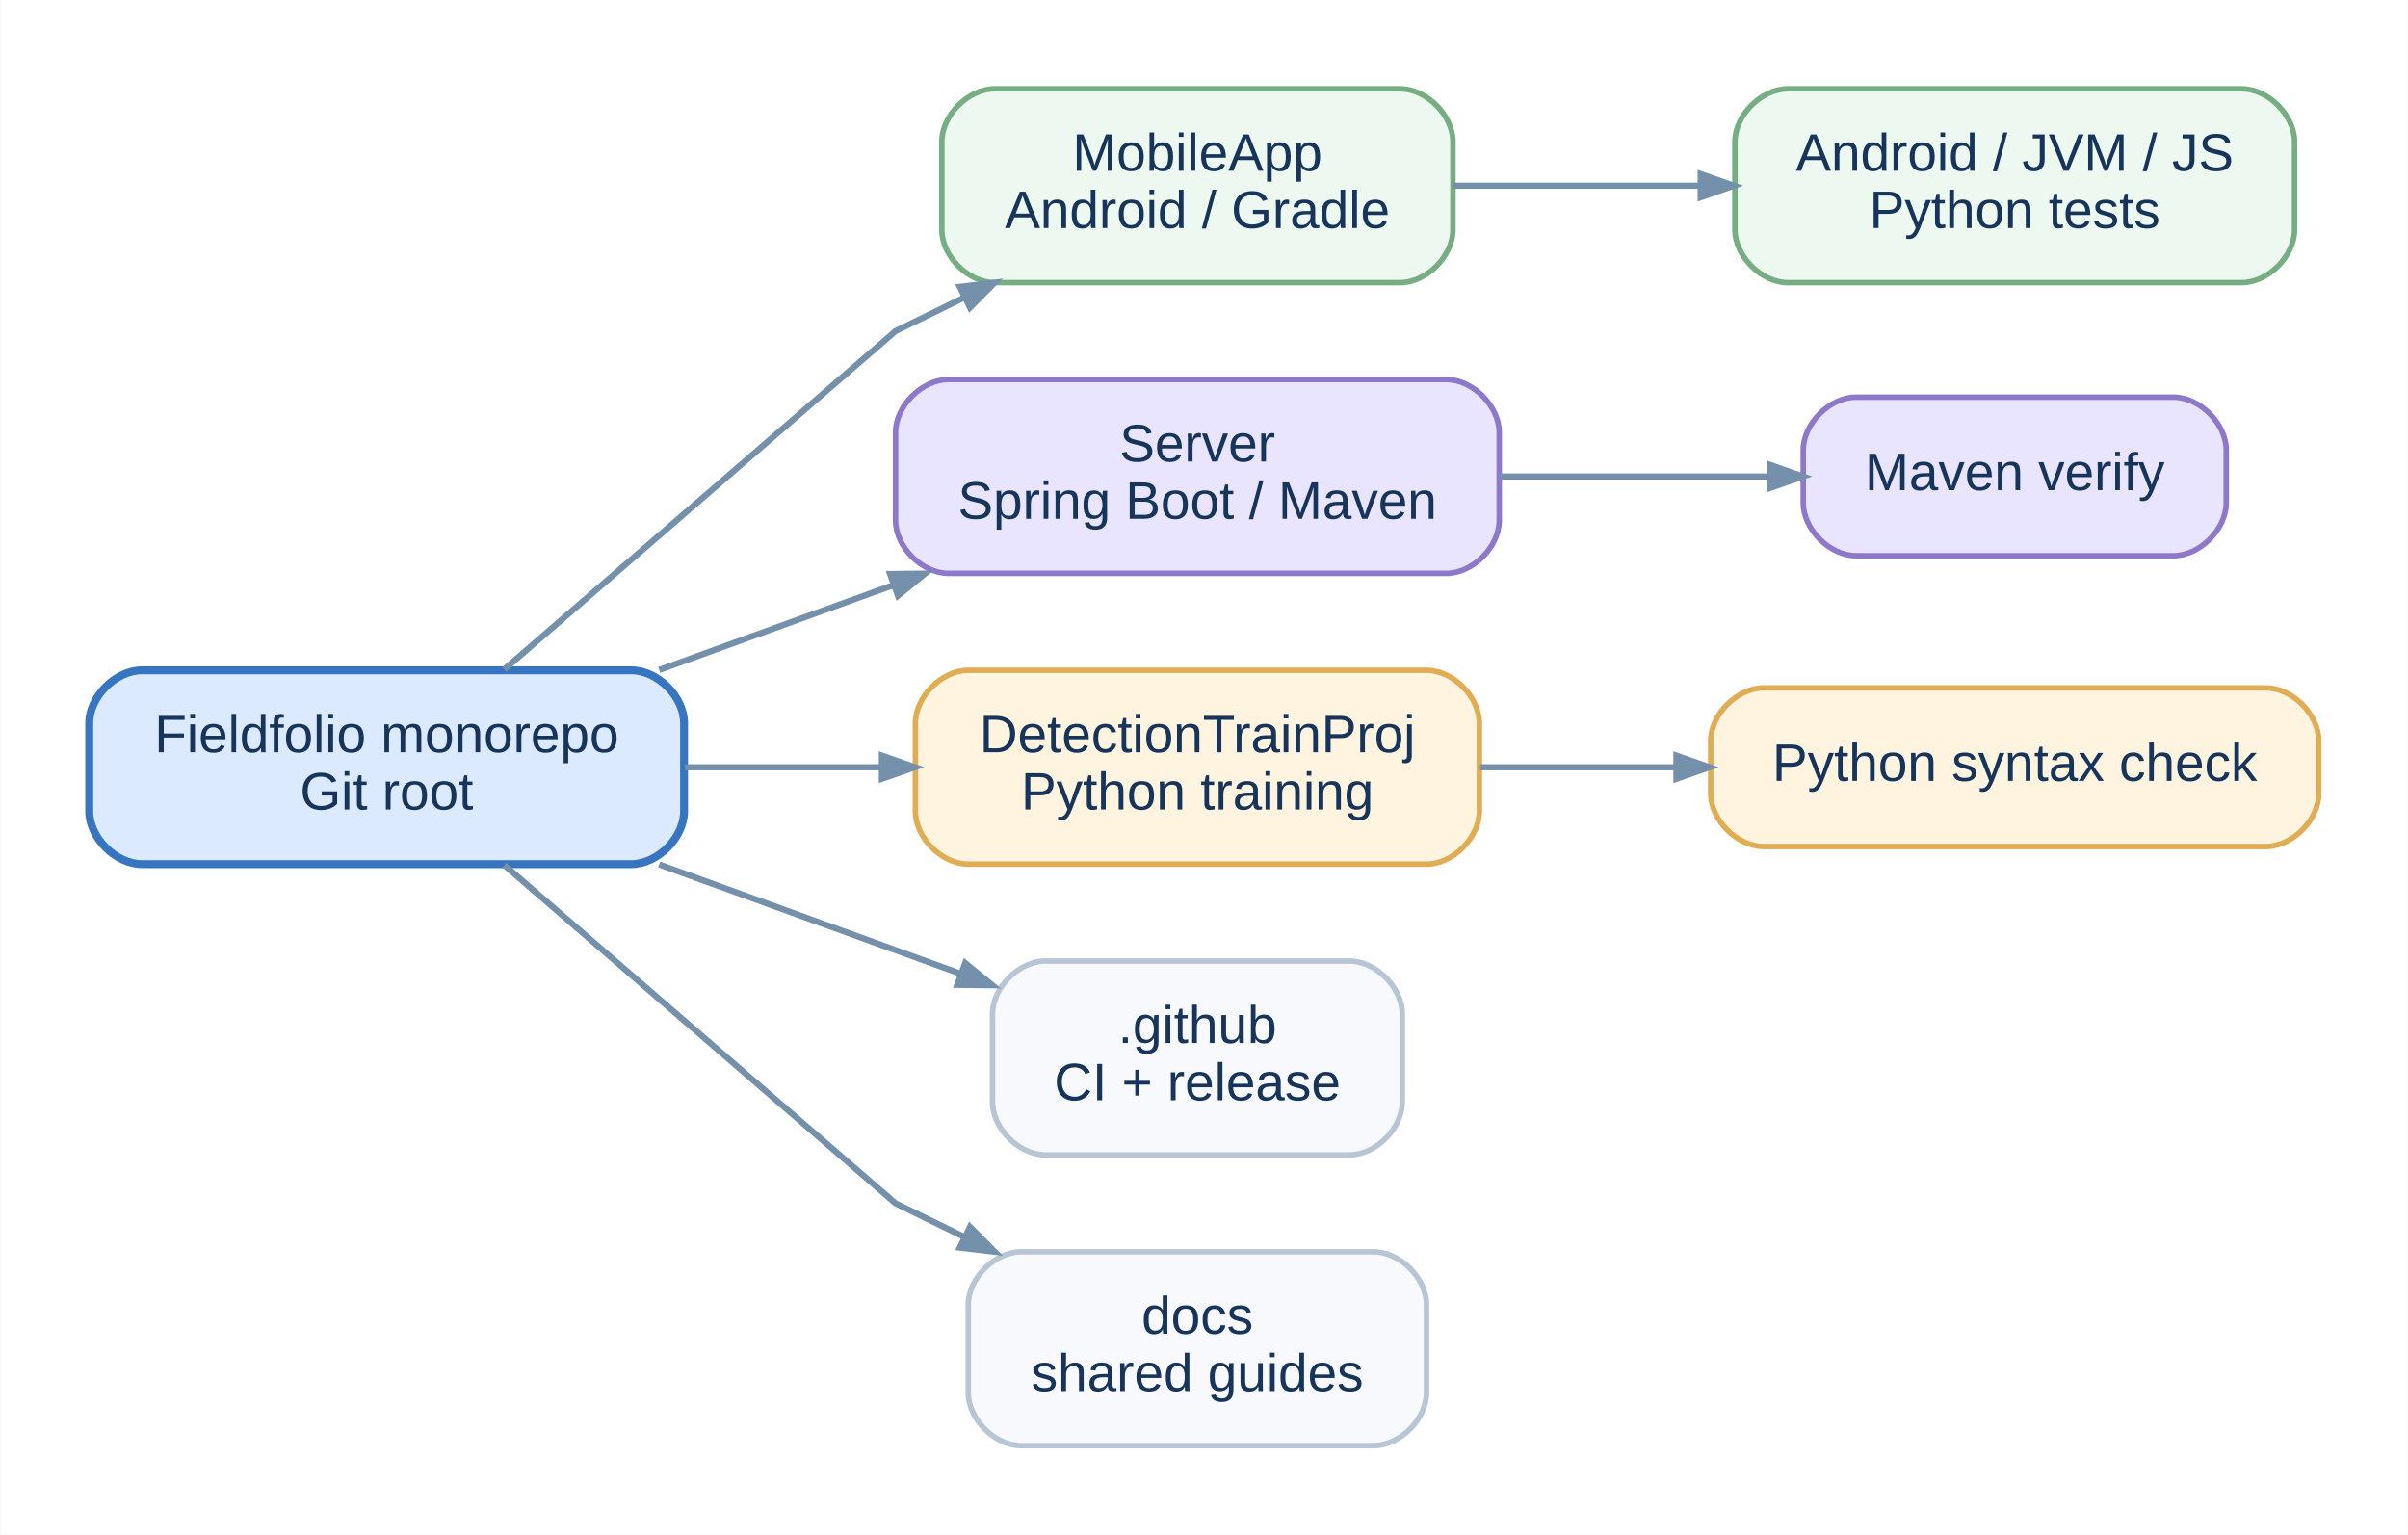
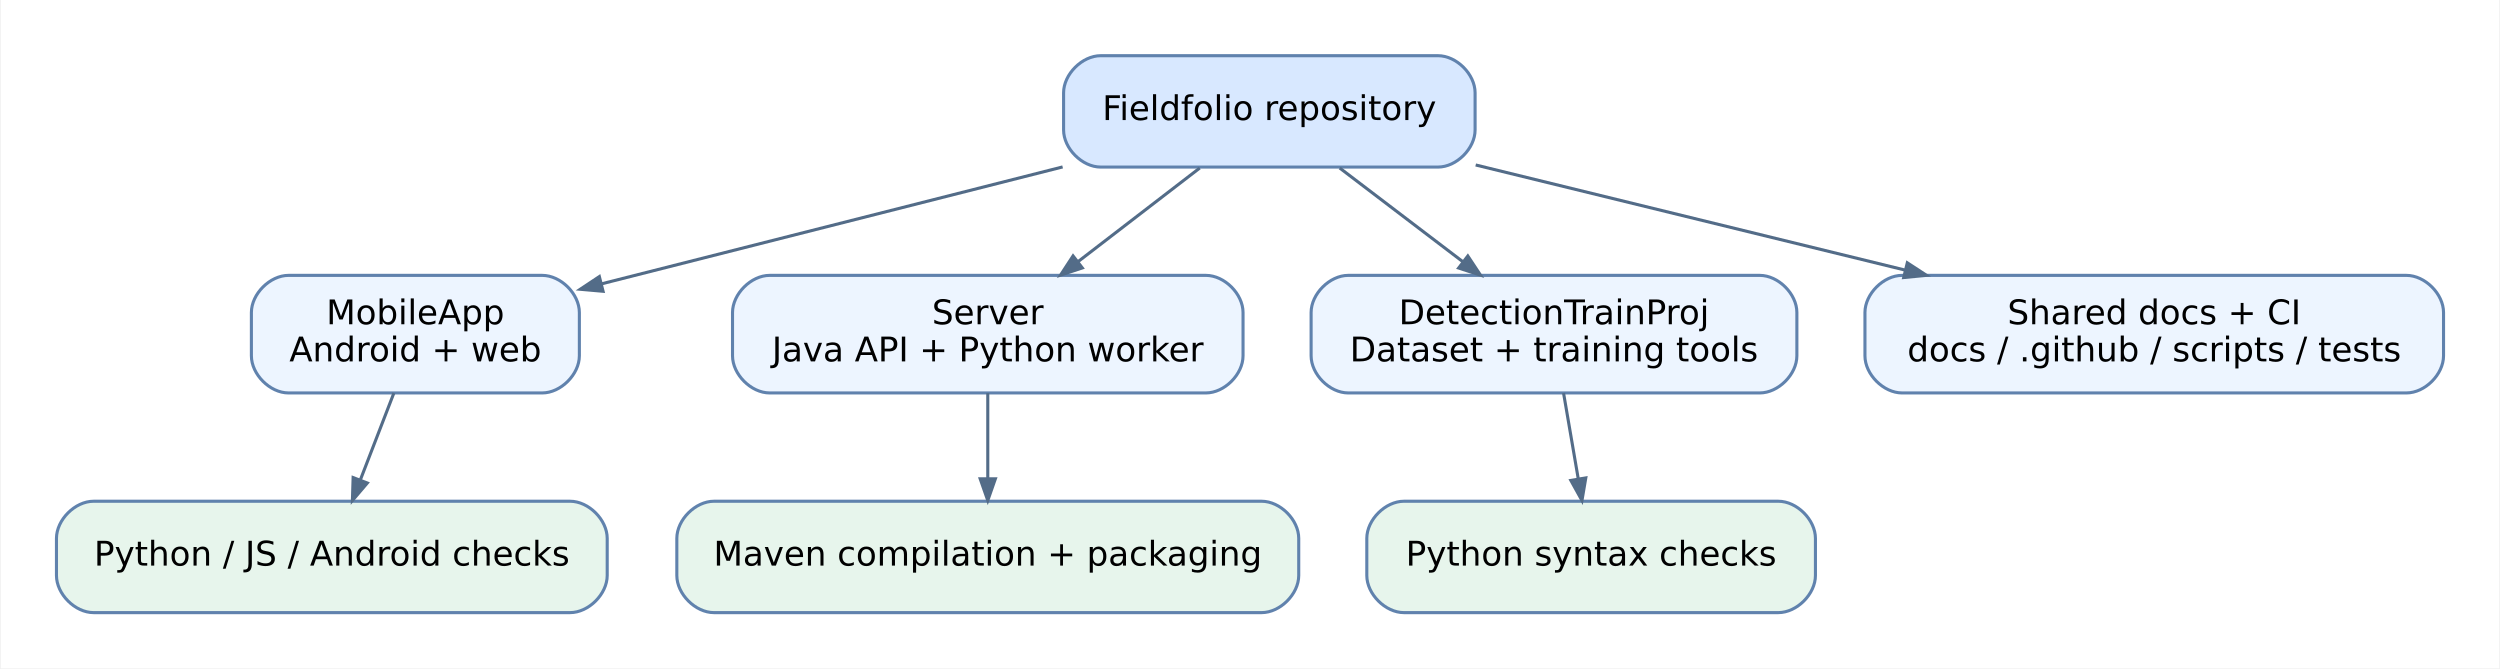
- <svg xmlns="http://www.w3.org/2000/svg" width="546pt" height="348pt" viewBox="0.00 0.00 546.32 348.32">
-   <g id="graph0" class="graph" transform="scale(1 1) rotate(0) translate(20.16 328.16)">
-     <polygon fill="white" stroke="transparent" points="-20.16,20.16 -20.16,-328.16 526.16,-328.16 526.16,20.16 -20.16,20.16" />
+ <svg xmlns="http://www.w3.org/2000/svg" width="808pt" height="216pt" viewBox="0.00 0.00 807.50 216.00">
+   <g id="graph0" class="graph" transform="scale(1 1) rotate(0) translate(18 198)">
+     <polygon fill="white" stroke="transparent" points="-18,18 -18,-198 789.5,-198 789.5,18 -18,18" />
    <g id="node1" class="node">
-       <path fill="#dceaff" stroke="#3875c0" stroke-width="1.8" d="M123,-176C123,-176 12,-176 12,-176 6,-176 0,-170 0,-164 0,-164 0,-144 0,-144 0,-138 6,-132 12,-132 12,-132 123,-132 123,-132 129,-132 135,-138 135,-144 135,-144 135,-164 135,-164 135,-170 129,-176 123,-176" />
-       <text text-anchor="middle" x="67.5" y="-157.4" font-family="Arial" font-size="12.00" fill="#17345b">Fieldfolio monorepo</text>
-       <text text-anchor="middle" x="67.5" y="-144.4" font-family="Arial" font-size="12.00" fill="#17345b">Git root</text>
+       <path fill="#d8e8ff" stroke="#6082ad" d="M446.5,-180C446.5,-180 337.5,-180 337.5,-180 331.5,-180 325.5,-174 325.5,-168 325.5,-168 325.5,-156 325.5,-156 325.5,-150 331.5,-144 337.5,-144 337.5,-144 446.5,-144 446.5,-144 452.5,-144 458.5,-150 458.5,-156 458.5,-156 458.5,-168 458.5,-168 458.5,-174 452.5,-180 446.5,-180" />
+       <text text-anchor="middle" x="392" y="-159.2" font-family="DejaVu Sans" font-size="11.00">Fieldfolio repository</text>
    </g>
    <g id="node2" class="node">
-       <path fill="#edf8f0" stroke="#76ad83" stroke-width="1.25" d="M297.5,-308C297.5,-308 205.5,-308 205.5,-308 199.5,-308 193.5,-302 193.5,-296 193.5,-296 193.5,-276 193.5,-276 193.5,-270 199.5,-264 205.5,-264 205.5,-264 297.5,-264 297.5,-264 303.5,-264 309.5,-270 309.5,-276 309.5,-276 309.5,-296 309.5,-296 309.5,-302 303.5,-308 297.5,-308" />
-       <text text-anchor="middle" x="251.5" y="-289.4" font-family="Arial" font-size="12.00" fill="#17345b">MobileApp</text>
-       <text text-anchor="middle" x="251.5" y="-276.4" font-family="Arial" font-size="12.00" fill="#17345b">Android / Gradle</text>
+       <path fill="#edf5ff" stroke="#6082ad" d="M157,-109C157,-109 75,-109 75,-109 69,-109 63,-103 63,-97 63,-97 63,-83 63,-83 63,-77 69,-71 75,-71 75,-71 157,-71 157,-71 163,-71 169,-77 169,-83 169,-83 169,-97 169,-97 169,-103 163,-109 157,-109" />
+       <text text-anchor="middle" x="116" y="-93.2" font-family="DejaVu Sans" font-size="11.00">MobileApp</text>
+       <text text-anchor="middle" x="116" y="-81.2" font-family="DejaVu Sans" font-size="11.00">Android + web</text>
    </g>
    <g id="edge1" class="edge">
-       <path fill="none" stroke="#7590aa" stroke-width="1.4" d="M94.2,-176.22C127.95,-205.41 183,-253 183,-253 183,-253 189.54,-256.2 198.54,-260.6" />
-       <polygon fill="#7590aa" stroke="#7590aa" stroke-width="1.4" points="197.59,-263.05 205.48,-263.99 199.89,-258.34 197.59,-263.05" />
+       <path fill="none" stroke="#536c88" d="M325.19,-144.05C279.76,-132.53 220.15,-117.42 176.19,-106.27" />
+       <polygon fill="#536c88" stroke="#536c88" points="176.66,-103.86 169.28,-104.51 175.46,-108.61 176.66,-103.86" />
    </g>
    <g id="node3" class="node">
-       <path fill="#e9e5ff" stroke="#8e78c9" stroke-width="1.25" d="M308,-242C308,-242 195,-242 195,-242 189,-242 183,-236 183,-230 183,-230 183,-210 183,-210 183,-204 189,-198 195,-198 195,-198 308,-198 308,-198 314,-198 320,-204 320,-210 320,-210 320,-230 320,-230 320,-236 314,-242 308,-242" />
-       <text text-anchor="middle" x="251.5" y="-223.4" font-family="Arial" font-size="12.00" fill="#17345b">Server</text>
-       <text text-anchor="middle" x="251.5" y="-210.4" font-family="Arial" font-size="12.00" fill="#17345b">Spring Boot / Maven</text>
+       <path fill="#edf5ff" stroke="#6082ad" d="M371.5,-109C371.5,-109 230.5,-109 230.5,-109 224.5,-109 218.5,-103 218.5,-97 218.5,-97 218.5,-83 218.5,-83 218.5,-77 224.5,-71 230.5,-71 230.5,-71 371.5,-71 371.5,-71 377.5,-71 383.5,-77 383.5,-83 383.5,-83 383.5,-97 383.5,-97 383.5,-103 377.5,-109 371.5,-109" />
+       <text text-anchor="middle" x="301" y="-93.2" font-family="DejaVu Sans" font-size="11.00">Server</text>
+       <text text-anchor="middle" x="301" y="-81.2" font-family="DejaVu Sans" font-size="11.00">Java API + Python worker</text>
    </g>
    <g id="edge2" class="edge">
-       <path fill="none" stroke="#7590aa" stroke-width="1.4" d="M129.36,-176.07C146.36,-182.23 164.94,-188.97 182.33,-195.28" />
-       <polygon fill="#7590aa" stroke="#7590aa" stroke-width="1.4" points="181.76,-197.86 189.7,-197.95 183.55,-192.93 181.76,-197.86" />
+       <path fill="none" stroke="#536c88" d="M369.51,-143.7C357.64,-134.57 342.94,-123.26 330.2,-113.46" />
+       <polygon fill="#536c88" stroke="#536c88" points="331.55,-111.41 324.51,-109.08 328.56,-115.29 331.55,-111.41" />
    </g>
    <g id="node4" class="node">
-       <path fill="#fff4e0" stroke="#e0ad54" stroke-width="1.25" d="M303.5,-176C303.5,-176 199.5,-176 199.5,-176 193.5,-176 187.5,-170 187.5,-164 187.5,-164 187.5,-144 187.5,-144 187.5,-138 193.5,-132 199.5,-132 199.5,-132 303.5,-132 303.5,-132 309.5,-132 315.5,-138 315.5,-144 315.5,-144 315.5,-164 315.5,-164 315.5,-170 309.5,-176 303.5,-176" />
-       <text text-anchor="middle" x="251.5" y="-157.4" font-family="Arial" font-size="12.00" fill="#17345b">DetectionTrainProj</text>
-       <text text-anchor="middle" x="251.5" y="-144.4" font-family="Arial" font-size="12.00" fill="#17345b">Python training</text>
+       <path fill="#edf5ff" stroke="#6082ad" d="M550.5,-109C550.5,-109 417.5,-109 417.5,-109 411.5,-109 405.5,-103 405.5,-97 405.5,-97 405.5,-83 405.5,-83 405.5,-77 411.5,-71 417.5,-71 417.5,-71 550.5,-71 550.5,-71 556.5,-71 562.5,-77 562.5,-83 562.5,-83 562.5,-97 562.5,-97 562.5,-103 556.5,-109 550.5,-109" />
+       <text text-anchor="middle" x="484" y="-93.2" font-family="DejaVu Sans" font-size="11.00">DetectionTrainProj</text>
+       <text text-anchor="middle" x="484" y="-81.2" font-family="DejaVu Sans" font-size="11.00">Dataset + training tools</text>
    </g>
    <g id="edge3" class="edge">
-       <path fill="none" stroke="#7590aa" stroke-width="1.4" d="M135.24,-154C149.75,-154 165.15,-154 179.81,-154" />
-       <polygon fill="#7590aa" stroke="#7590aa" stroke-width="1.4" points="179.9,-156.63 187.4,-154 179.9,-151.38 179.9,-156.63" />
+       <path fill="none" stroke="#536c88" d="M414.74,-143.7C426.74,-134.57 441.6,-123.26 454.48,-113.46" />
+       <polygon fill="#536c88" stroke="#536c88" points="456.15,-115.27 460.24,-109.08 453.18,-111.37 456.15,-115.27" />
    </g>
    <g id="node5" class="node">
-       <path fill="#f7f9fc" stroke="#b8c5d4" stroke-width="1.25" d="M286,-110C286,-110 217,-110 217,-110 211,-110 205,-104 205,-98 205,-98 205,-78 205,-78 205,-72 211,-66 217,-66 217,-66 286,-66 286,-66 292,-66 298,-72 298,-78 298,-78 298,-98 298,-98 298,-104 292,-110 286,-110" />
-       <text text-anchor="middle" x="251.5" y="-91.4" font-family="Arial" font-size="12.00" fill="#17345b">.github</text>
-       <text text-anchor="middle" x="251.5" y="-78.4" font-family="Arial" font-size="12.00" fill="#17345b">CI + release</text>
+       <path fill="#edf5ff" stroke="#6082ad" d="M759.5,-109C759.5,-109 596.5,-109 596.5,-109 590.5,-109 584.5,-103 584.5,-97 584.5,-97 584.5,-83 584.5,-83 584.5,-77 590.5,-71 596.5,-71 596.5,-71 759.5,-71 759.5,-71 765.5,-71 771.5,-77 771.5,-83 771.5,-83 771.5,-97 771.5,-97 771.5,-103 765.5,-109 759.5,-109" />
+       <text text-anchor="middle" x="678" y="-93.2" font-family="DejaVu Sans" font-size="11.00">Shared docs + CI</text>
+       <text text-anchor="middle" x="678" y="-81.2" font-family="DejaVu Sans" font-size="11.00">docs / .github / scripts / tests</text>
    </g>
    <g id="edge4" class="edge">
-       <path fill="none" stroke="#7590aa" stroke-width="1.4" d="M129.36,-131.93C151.55,-123.88 176.43,-114.86 197.85,-107.09" />
-       <polygon fill="#7590aa" stroke="#7590aa" stroke-width="1.4" points="198.81,-109.54 204.97,-104.51 197.02,-104.6 198.81,-109.54" />
+       <path fill="none" stroke="#536c88" d="M458.69,-144.68C500.13,-134.53 553.67,-121.43 597.47,-110.71" />
+       <polygon fill="#536c88" stroke="#536c88" points="598.19,-113.06 604.41,-109.01 597.03,-108.3 598.19,-113.06" />
    </g>
    <g id="node6" class="node">
-       <path fill="#f7f9fc" stroke="#b8c5d4" stroke-width="1.25" d="M291.5,-44C291.5,-44 211.5,-44 211.5,-44 205.5,-44 199.5,-38 199.5,-32 199.5,-32 199.5,-12 199.5,-12 199.5,-6 205.5,0 211.5,0 211.5,0 291.5,0 291.5,0 297.5,0 303.5,-6 303.5,-12 303.5,-12 303.5,-32 303.5,-32 303.5,-38 297.5,-44 291.5,-44" />
-       <text text-anchor="middle" x="251.5" y="-25.4" font-family="Arial" font-size="12.00" fill="#17345b">docs</text>
-       <text text-anchor="middle" x="251.5" y="-12.4" font-family="Arial" font-size="12.00" fill="#17345b">shared guides</text>
+       <path fill="#e7f5ec" stroke="#6082ad" d="M166,-36C166,-36 12,-36 12,-36 6,-36 0,-30 0,-24 0,-24 0,-12 0,-12 0,-6 6,0 12,0 12,0 166,0 166,0 172,0 178,-6 178,-12 178,-12 178,-24 178,-24 178,-30 172,-36 166,-36" />
+       <text text-anchor="middle" x="89" y="-15.2" font-family="DejaVu Sans" font-size="11.00">Python / JS / Android checks</text>
    </g>
    <g id="edge5" class="edge">
-       <path fill="none" stroke="#7590aa" stroke-width="1.4" d="M94.2,-131.78C127.95,-102.59 183,-55 183,-55 183,-55 189.54,-51.8 198.54,-47.4" />
-       <polygon fill="#7590aa" stroke="#7590aa" stroke-width="1.4" points="199.89,-49.66 205.48,-44.01 197.59,-44.95 199.89,-49.66" />
+       <path fill="none" stroke="#536c88" d="M109.05,-70.97C105.76,-62.45 101.79,-52.16 98.25,-42.99" />
+       <polygon fill="#536c88" stroke="#536c88" points="100.46,-41.89 95.65,-36.24 95.88,-43.65 100.46,-41.89" />
    </g>
    <g id="node7" class="node">
-       <path fill="#edf8f0" stroke="#76ad83" stroke-width="1.25" d="M488.5,-308C488.5,-308 385.5,-308 385.5,-308 379.5,-308 373.5,-302 373.5,-296 373.5,-296 373.5,-276 373.5,-276 373.5,-270 379.5,-264 385.5,-264 385.5,-264 488.5,-264 488.5,-264 494.5,-264 500.5,-270 500.5,-276 500.5,-276 500.5,-296 500.5,-296 500.5,-302 494.5,-308 488.5,-308" />
-       <text text-anchor="middle" x="437" y="-289.4" font-family="Arial" font-size="12.00" fill="#17345b">Android / JVM / JS</text>
-       <text text-anchor="middle" x="437" y="-276.4" font-family="Arial" font-size="12.00" fill="#17345b">Python tests</text>
+       <path fill="#e7f5ec" stroke="#6082ad" d="M389.5,-36C389.5,-36 212.5,-36 212.5,-36 206.5,-36 200.5,-30 200.5,-24 200.5,-24 200.5,-12 200.5,-12 200.5,-6 206.5,0 212.5,0 212.5,0 389.5,0 389.5,0 395.5,0 401.5,-6 401.5,-12 401.5,-12 401.5,-24 401.5,-24 401.5,-30 395.5,-36 389.5,-36" />
+       <text text-anchor="middle" x="301" y="-15.2" font-family="DejaVu Sans" font-size="11.00">Maven compilation + packaging</text>
    </g>
    <g id="edge6" class="edge">
-       <path fill="none" stroke="#7590aa" stroke-width="1.4" d="M309.55,-286C327.23,-286 346.92,-286 365.4,-286" />
-       <polygon fill="#7590aa" stroke="#7590aa" stroke-width="1.4" points="365.73,-288.63 373.23,-286 365.73,-283.38 365.73,-288.63" />
+       <path fill="none" stroke="#536c88" d="M301,-70.97C301,-62.53 301,-52.36 301,-43.26" />
+       <polygon fill="#536c88" stroke="#536c88" points="303.45,-43.24 301,-36.24 298.55,-43.24 303.45,-43.24" />
    </g>
    <g id="node8" class="node">
-       <path fill="#e9e5ff" stroke="#8e78c9" stroke-width="1.25" d="M473,-238C473,-238 401,-238 401,-238 395,-238 389,-232 389,-226 389,-226 389,-214 389,-214 389,-208 395,-202 401,-202 401,-202 473,-202 473,-202 479,-202 485,-208 485,-214 485,-214 485,-226 485,-226 485,-232 479,-238 473,-238" />
-       <text text-anchor="middle" x="437" y="-216.9" font-family="Arial" font-size="12.00" fill="#17345b">Maven verify</text>
+       <path fill="#e7f5ec" stroke="#6082ad" d="M556.5,-36C556.5,-36 435.5,-36 435.5,-36 429.5,-36 423.5,-30 423.5,-24 423.5,-24 423.5,-12 423.5,-12 423.5,-6 429.5,0 435.5,0 435.5,0 556.5,0 556.5,0 562.5,0 568.5,-6 568.5,-12 568.5,-12 568.5,-24 568.5,-24 568.5,-30 562.5,-36 556.5,-36" />
+       <text text-anchor="middle" x="496" y="-15.2" font-family="DejaVu Sans" font-size="11.00">Python syntax checks</text>
    </g>
    <g id="edge7" class="edge">
-       <path fill="none" stroke="#7590aa" stroke-width="1.4" d="M320.05,-220C340.26,-220 362.15,-220 381.42,-220" />
-       <polygon fill="#7590aa" stroke="#7590aa" stroke-width="1.4" points="381.44,-222.63 388.94,-220 381.44,-217.38 381.44,-222.63" />
-     </g>
-     <g id="node9" class="node">
-       <path fill="#fff4e0" stroke="#e0ad54" stroke-width="1.25" d="M494,-172C494,-172 380,-172 380,-172 374,-172 368,-166 368,-160 368,-160 368,-148 368,-148 368,-142 374,-136 380,-136 380,-136 494,-136 494,-136 500,-136 506,-142 506,-148 506,-148 506,-160 506,-160 506,-166 500,-172 494,-172" />
-       <text text-anchor="middle" x="437" y="-150.9" font-family="Arial" font-size="12.00" fill="#17345b">Python syntax check</text>
-     </g>
-     <g id="edge8" class="edge">
-       <path fill="none" stroke="#7590aa" stroke-width="1.4" d="M315.65,-154C329.95,-154 345.28,-154 360.05,-154" />
-       <polygon fill="#7590aa" stroke="#7590aa" stroke-width="1.4" points="360.22,-156.63 367.72,-154 360.22,-151.38 360.22,-156.63" />
+       <path fill="none" stroke="#536c88" d="M487.09,-70.97C488.54,-62.53 490.28,-52.36 491.84,-43.26" />
+       <polygon fill="#536c88" stroke="#536c88" points="494.28,-43.55 493.04,-36.24 489.45,-42.73 494.28,-43.55" />
    </g>
  </g>
</svg>
